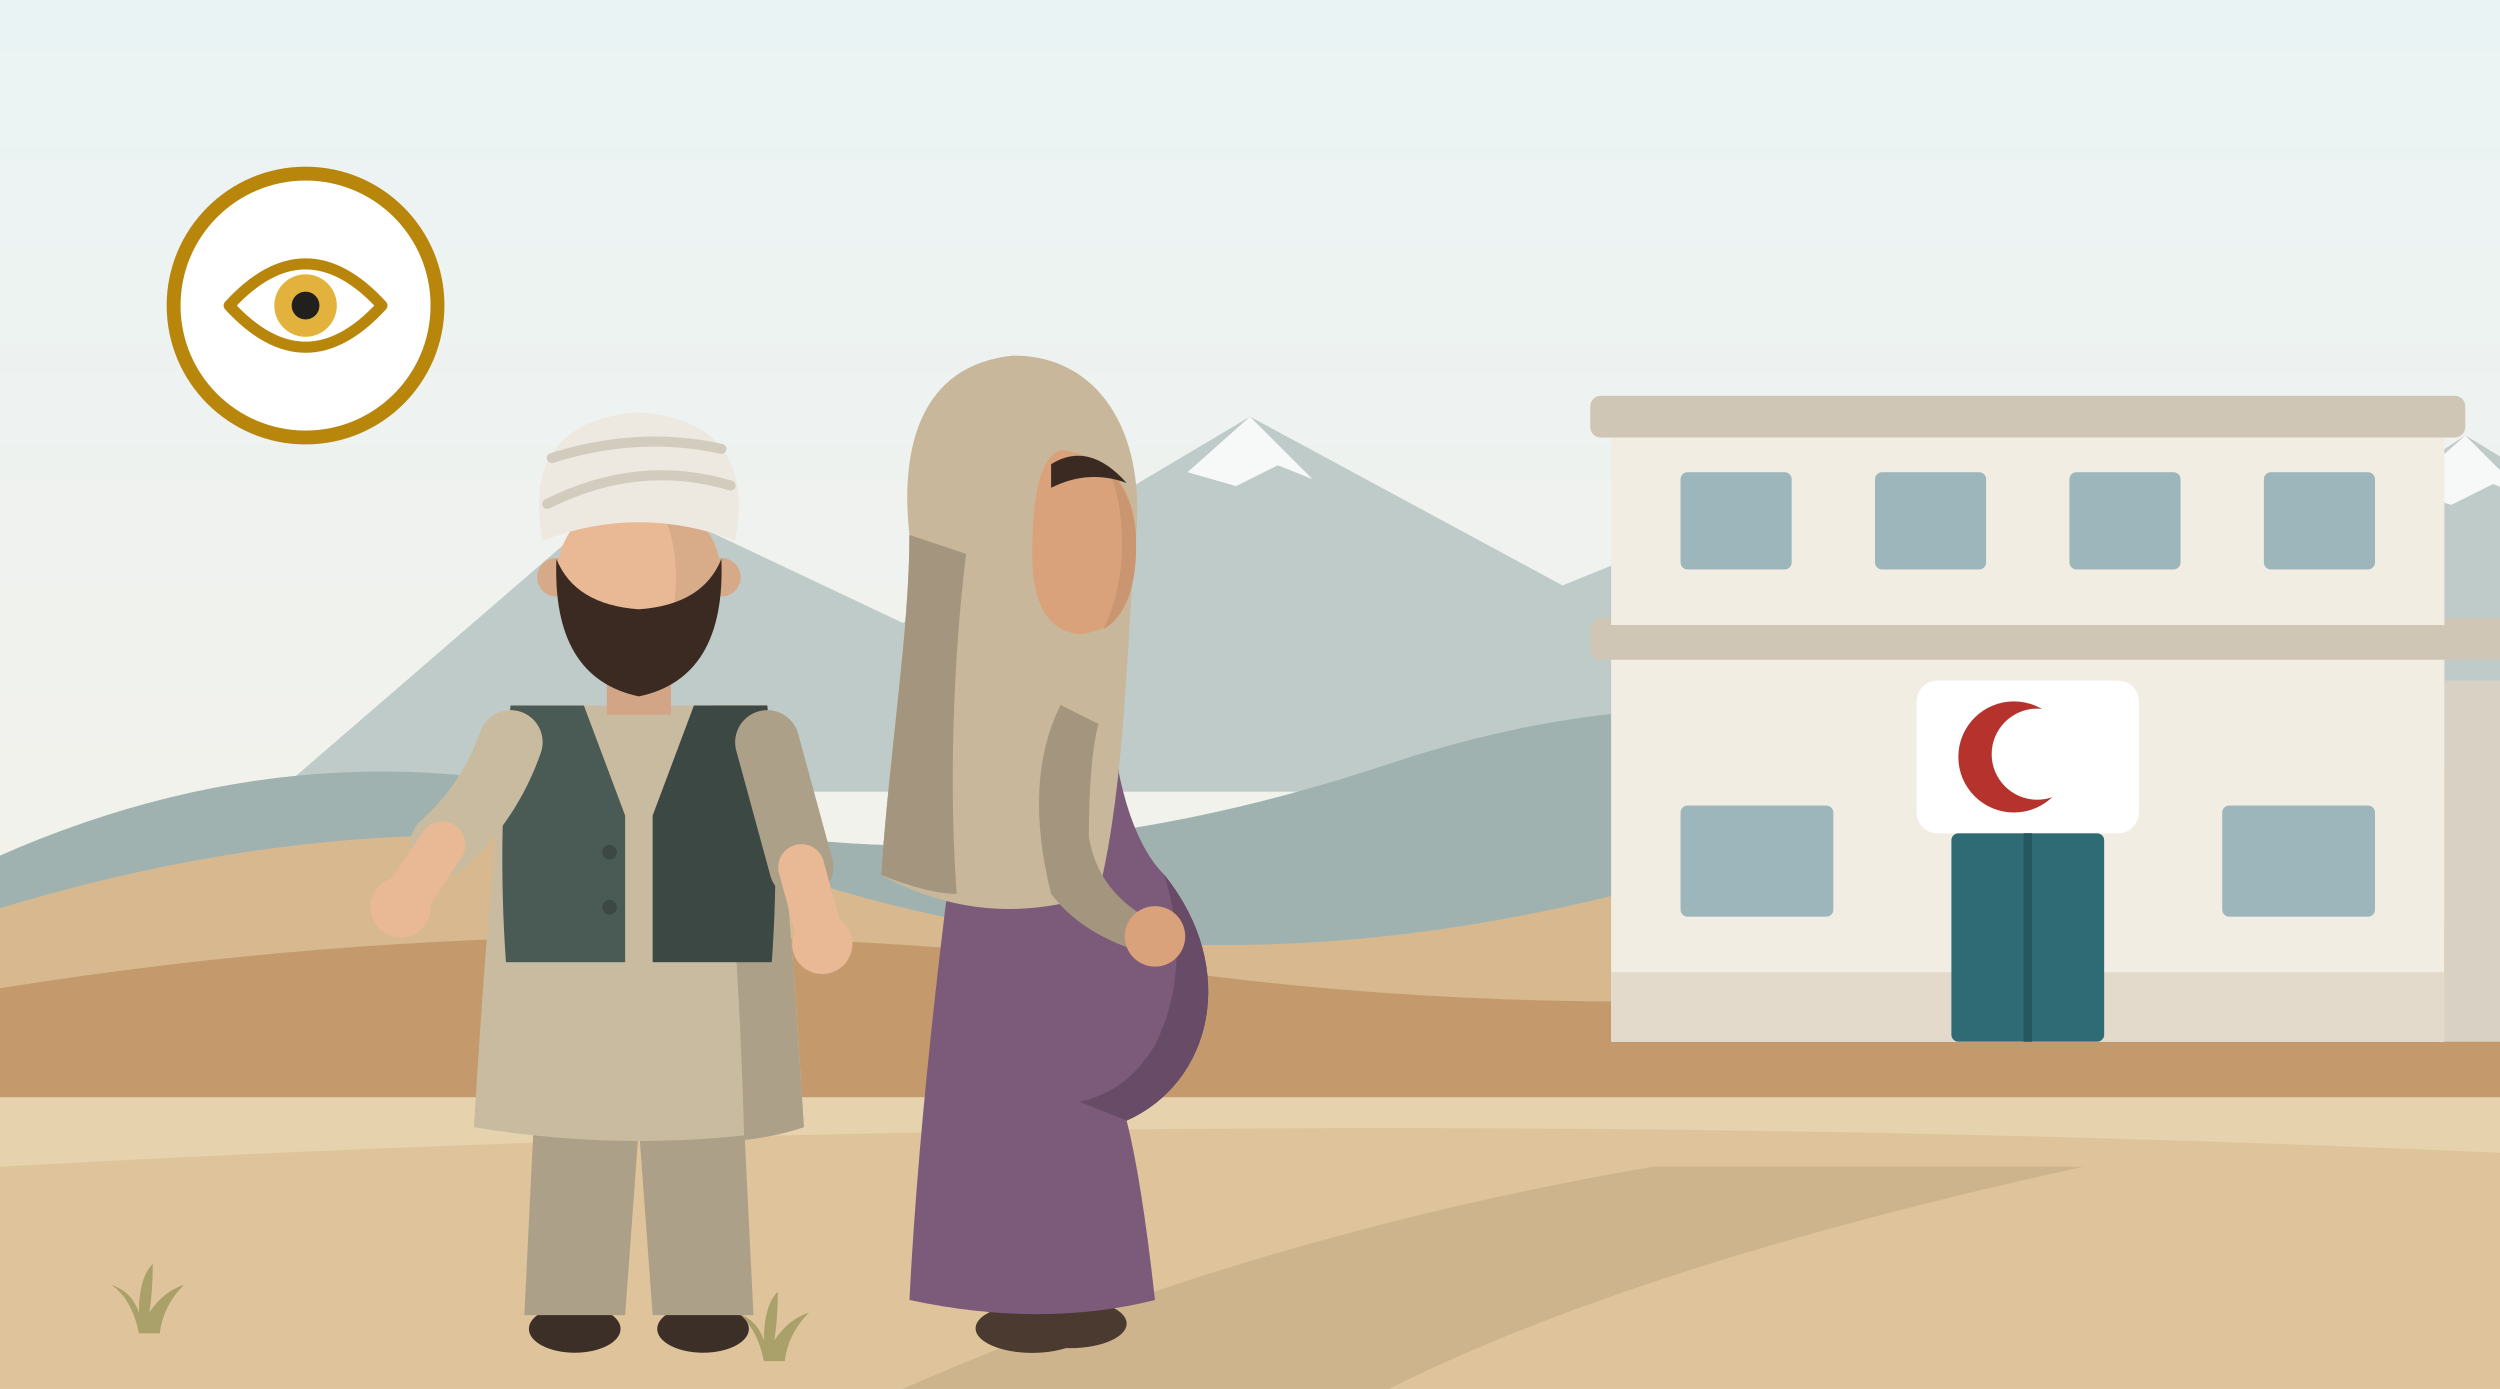
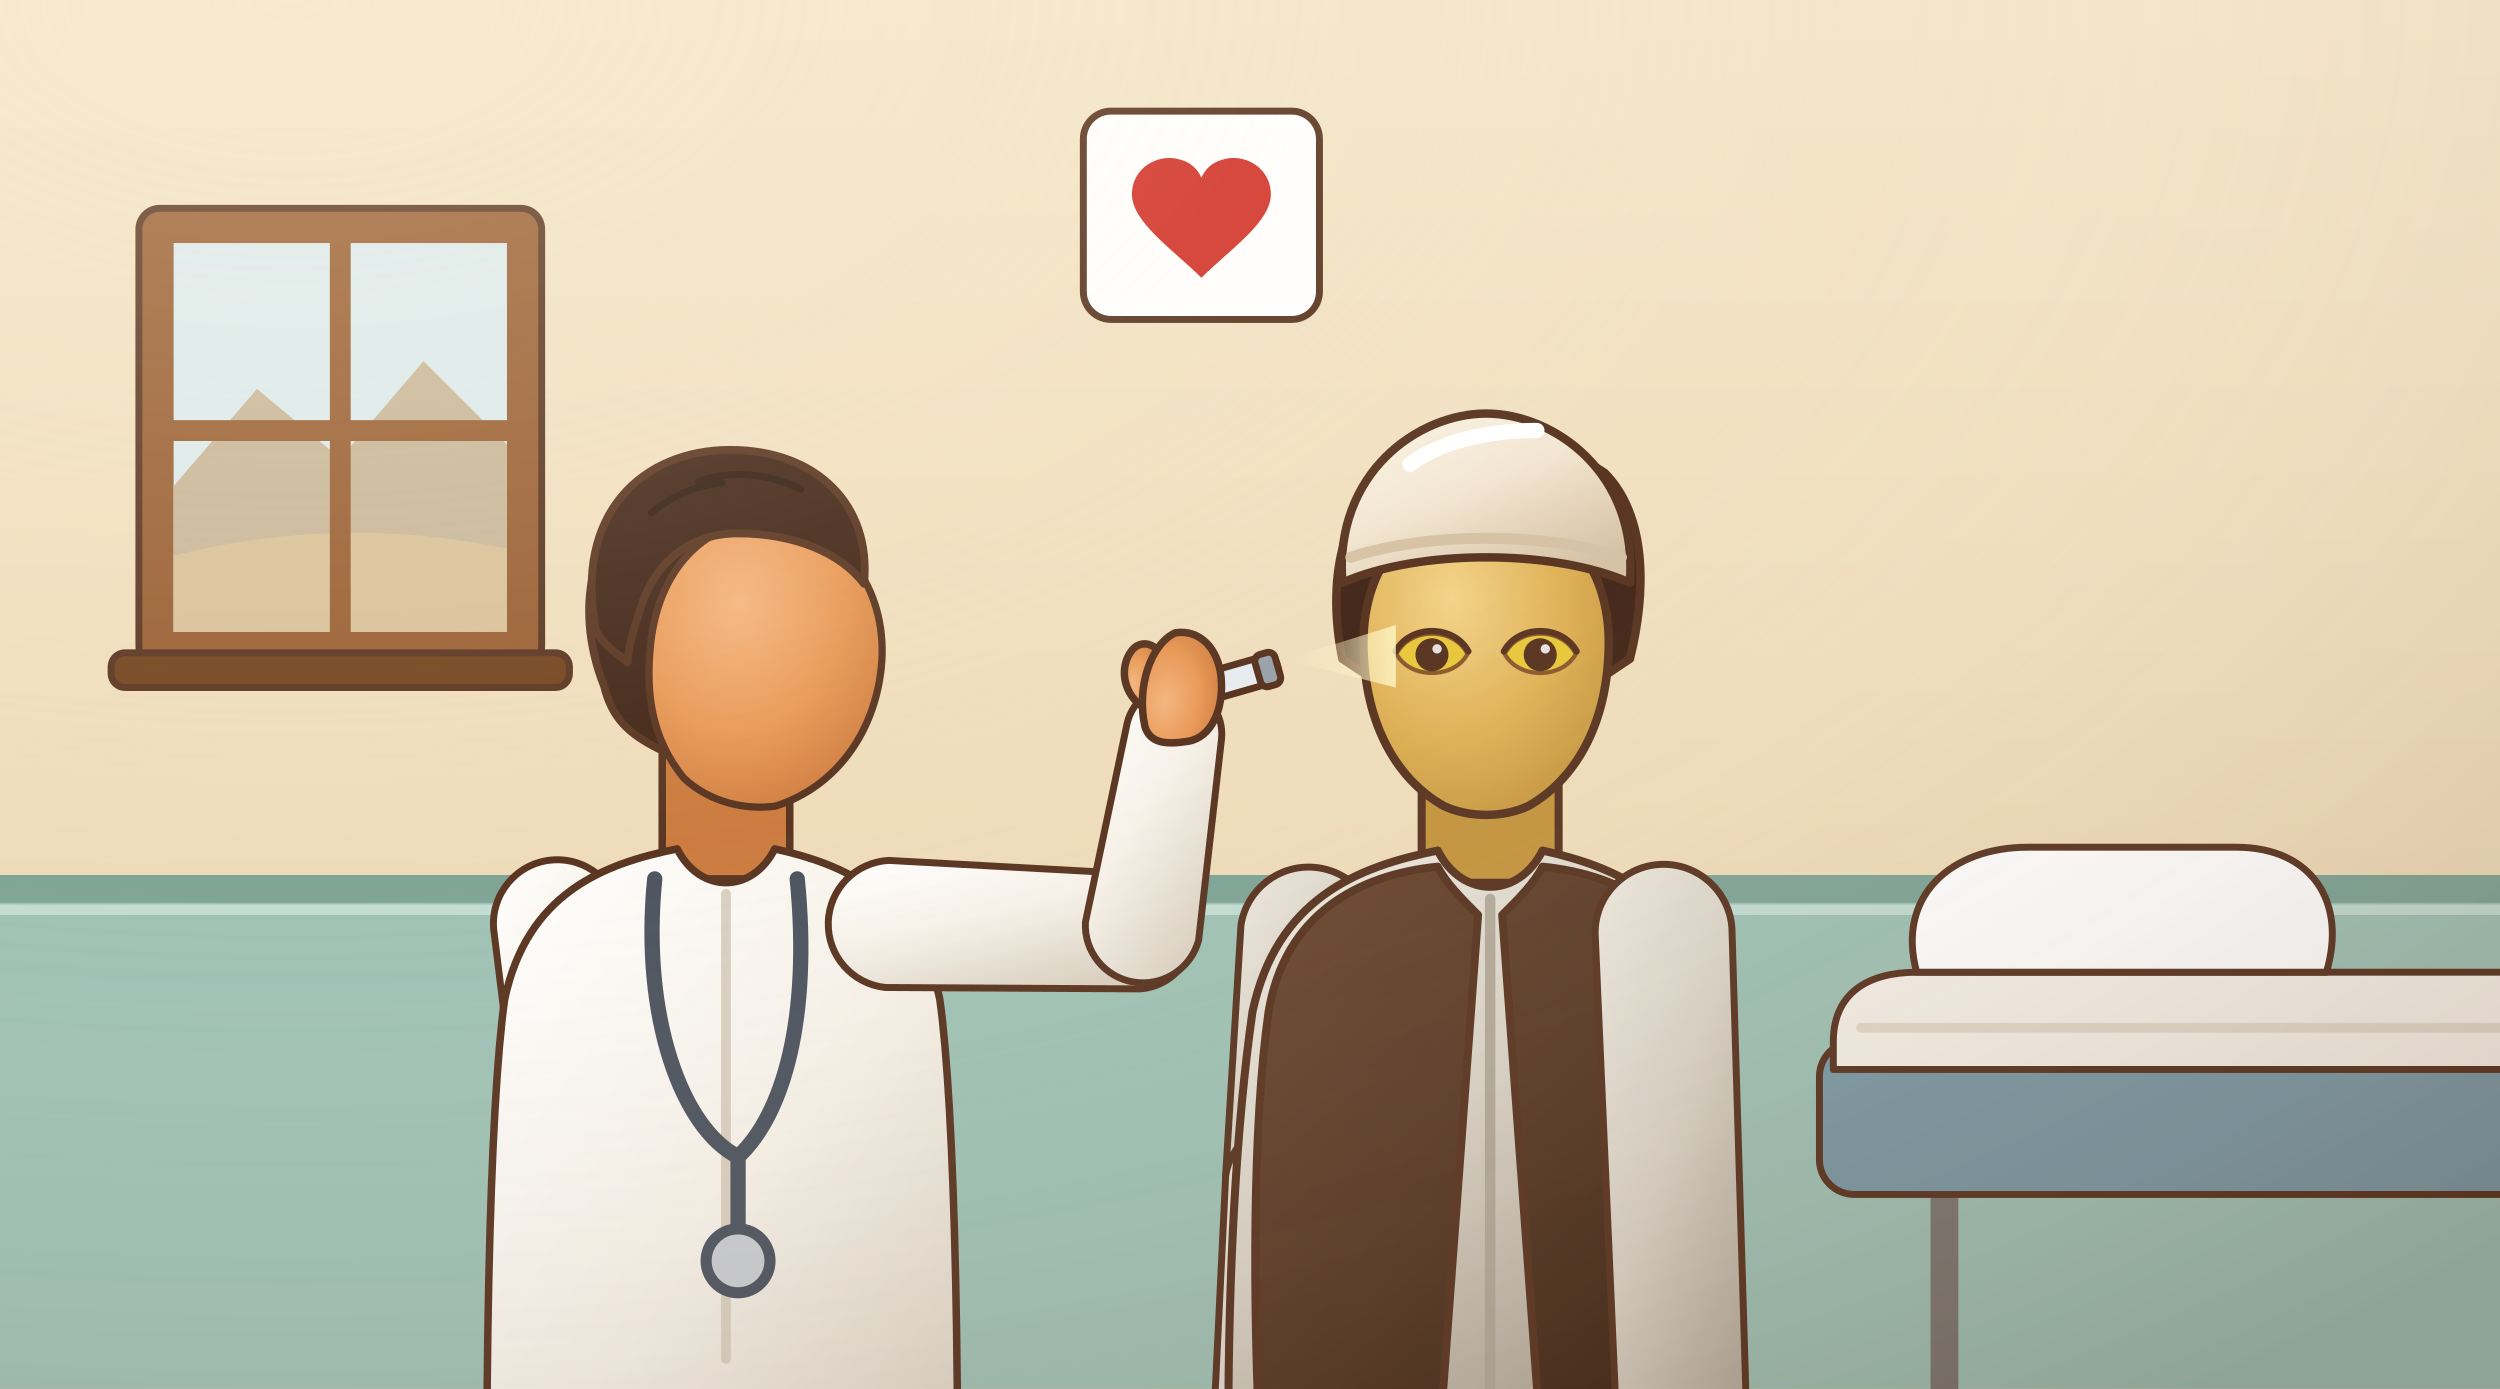
<svg xmlns="http://www.w3.org/2000/svg" viewBox="0 0 360 200">
  <defs>
-     <linearGradient id="sky" x1="0" y1="0" x2="0" y2="1">
-       <stop offset="0" stop-color="#EAF3F4" />
-       <stop offset="1" stop-color="#F7F1E6" />
+     <radialGradient id="lt" cx=".12" cy="0" r="1.25">
+       <stop offset="0" stop-color="#FFF4DC" stop-opacity=".30" />
+       <stop offset=".5" stop-color="#FFF4DC" stop-opacity="0" />
+       <stop offset="1" stop-color="#4A1E08" stop-opacity=".18" />
+     </radialGradient>
+     <radialGradient id="sk" cx=".36" cy=".3" r=".8">
+       <stop offset="0" stop-color="#F4B680" />
+       <stop offset=".55" stop-color="#E99A58" />
+       <stop offset="1" stop-color="#CC7C40" />
+     </radialGradient>
+     <linearGradient id="ws" x1="0" y1="0" x2="0.7" y2="1">
+       <stop offset="0" stop-color="#FBF3E6" />
+       <stop offset=".5" stop-color="#F3E6D2" />
+       <stop offset="1" stop-color="#D6C2A4" />
    </linearGradient>
+     <linearGradient id="km" x1="0" y1="0" x2="0.7" y2="1">
+       <stop offset="0" stop-color="#EEE9DF" />
+       <stop offset=".5" stop-color="#DAD4C8" />
+       <stop offset="1" stop-color="#B4AB9B" />
+     </linearGradient>
+     <linearGradient id="vs" x1="0" y1="0" x2="0.7" y2="1">
+       <stop offset="0" stop-color="#6E4A33" />
+       <stop offset=".5" stop-color="#5A3B28" />
+       <stop offset="1" stop-color="#3E2818" />
+     </linearGradient>
+     <linearGradient id="ct" x1="0" y1="0" x2="0.7" y2="1">
+       <stop offset="0" stop-color="#FFFFFF" />
+       <stop offset=".5" stop-color="#F6F1E8" />
+       <stop offset="1" stop-color="#D9CFC0" />
+     </linearGradient>
+     <linearGradient id="cw" x1="0" y1="0" x2="0" y2="1">
+       <stop offset="0" stop-color="#F4E6C9" />
+       <stop offset="1" stop-color="#EBD6B0" />
+     </linearGradient>
+     <linearGradient id="beam" x1="1" y1="0" x2="0" y2="0">
+       <stop offset="0" stop-color="#FFF6C8" stop-opacity=".9" />
+       <stop offset="1" stop-color="#FFF6C8" stop-opacity="0" />
+     </linearGradient>
+     <radialGradient id="skj" cx=".36" cy=".3" r=".8">
+       <stop offset="0" stop-color="#F3D48A" />
+       <stop offset=".55" stop-color="#E0B258" />
+       <stop offset="1" stop-color="#C4953F" />
+     </radialGradient>
  </defs>
-   <rect width="360" height="200" fill="url(#sky)" />
-   <path d="M-10 114L40 114L90 70.8L130 89.7L180 60L225 84.3L265 68.1L310 92.4L355 62.7L395 87L430 76.2L380 114Z" fill="#BFCBC9" />
-   <path d="M90 70.8L99 79.8L94 77.8L88 80.8L81 78.8Z" fill="#F7F9F8" />
-   <path d="M180 60L189 69L184 67L178 70L171 68Z" fill="#F7F9F8" />
-   <path d="M265 68.1L274 77.1L269 75.1L263 78.1L256 76.1Z" fill="#F7F9F8" />
-   <path d="M355 62.7L364 71.7L359 69.7L353 72.7L346 70.7Z" fill="#F7F9F8" />
-   <path d="M-10 128Q40 102 90 116T200 110T310 120T370 108V188H-10Z" fill="#9FB2B0" />
-   <path d="M-10 134Q60 110 120 128T250 124T370 114V188H-10Z" fill="#D8B98F" />
-   <path d="M-10 144Q80 128 170 140T370 130V188H-10Z" fill="#C49A6C" />
-   <rect x="0" y="158" width="360" height="42" fill="#E7D2AE" />
-   <path d="M0 168Q180 158 360 166V200H0Z" fill="#DFC49B" />
-   <rect x="352" y="98" width="16" height="52" fill="#D9D2C4" />
-   <rect x="232" y="94" width="120" height="56" fill="#F2EDE3" />
-   <rect x="229" y="89" width="142" height="6" rx="1.5" fill="#CFC6B5" />
-   <rect x="232" y="140" width="120" height="10" fill="#E3DACB" />
-   <rect x="232" y="62" width="120" height="28" fill="#F2EDE3" />
-   <rect x="229" y="57" width="126" height="6" rx="1.5" fill="#CFC6B5" />
-   <rect x="242" y="68" width="16" height="14" rx="1" fill="#9DB6BC" />
-   <rect x="270" y="68" width="16" height="14" rx="1" fill="#9DB6BC" />
-   <rect x="298" y="68" width="16" height="14" rx="1" fill="#9DB6BC" />
-   <rect x="326" y="68" width="16" height="14" rx="1" fill="#9DB6BC" />
-   <rect x="276" y="98" width="32" height="22" rx="3" fill="#FFFFFF" />
-   <circle cx="290" cy="109" r="8" fill="#B6322D" />
-   <circle cx="293.36" cy="108.6" r="6.56" fill="#FFFFFF" />
-   <rect x="281" y="120" width="22" height="30" rx="1" fill="#2F6B74" />
-   <rect x="291.4" y="120" width="1.2" height="30" fill="#245760" />
-   <rect x="242" y="116" width="22" height="16" rx="1" fill="#9DB6BC" />
-   <rect x="320" y="116" width="22" height="16" rx="1" fill="#9DB6BC" />
-   <path d="M238 168Q180 178 130 200H200Q236 182 300 168Z" fill="#CDB48D" />
-   <path d="M20 192q-1-5-4-7q3 1 4 4q0-5 2-7q0 4-.5 7q2-3 5-4q-3 3-3.5 7Z" fill="#A9A06A" />
-   <path d="M110 196q-1-5-4-7q3 1 4 4q0-5 2-7q0 4-.5 7q2-3 5-4q-3 3-3.5 7Z" fill="#A9A06A" />
-   <g transform="translate(150 194) scale(1.36)">
-     <ellipse cx="-1" cy="-2" rx="6" ry="2.6" fill="#4A3A30" />
-     <ellipse cx="3" cy="-2.5" rx="6" ry="2.6" fill="#4A3A30" />
-     <path d="M-7 -70C-10 -50-13 -25-14 -5Q0 -2 12 -5C11 -14 10 -20 9 -24C18 -28 21 -40 13 -50Q8 -55 7 -70Z" fill="#7C5A7A" />
-     <path d="M9 -24C18 -28 21 -40 13 -50Q16 -40 12 -32Q9 -27 4 -26Z" fill="#684B66" />
-     <path d="M-3 -105C-13 -104-15 -95-14 -86C-14 -76-16 -64-17 -50Q-6 -44 6 -48C9 -60 9 -76 10 -86C11 -97 6 -105-3 -105Z" fill="#C8B79A" />
-     <path d="M-14 -86C-14 -76-16 -64-17 -50Q-12 -48-9 -48C-10 -62-9 -76-8 -84Z" fill="#A4967E" />
-     <path d="M2 -95Q10 -94 10 -85Q10 -76 4 -75.5Q-1 -76-1 -84Q-1 -94 2 -95Z" fill="#D9A27A" />
-     <path d="M7 -93Q10 -90 10 -85Q10 -78 6.5 -76Q8.5 -80 8.5 -85Q8.5 -90 7 -93Z" fill="#C99671" />
-     <path d="M1 -93.5Q5 -96 9 -91.5Q5 -93 1 -91Z" fill="#3B2A22" />
-     <path d="M2 -68Q-2 -60 1 -48Q4 -44 10 -42L12 -45Q6 -48 5 -54Q5 -62 6 -66Z" fill="#A4967E" />
-     <circle cx="12" cy="-43.5" r="3.2" fill="#D9A27A" />
+   <g stroke-linejoin="round" stroke-linecap="round">
+     <rect width="360" height="200" fill="url(#cw)" />
+     <rect y="128" width="360" height="72" fill="#9FC2B5" />
+     <rect y="126" width="360" height="4" fill="#7FA597" />
+     <path d="M0 131H360" stroke="#C3DDD3" stroke-width="1.5" />
+     <rect x="20" y="30" width="58" height="66" rx="3" fill="#9A6034" stroke="#5A3622" />
+     <rect x="25" y="35" width="48" height="56" fill="#DCEBEE" />
+     <path d="M25 70L37 56L49 66L61 52L73 64V91H25Z" fill="#C9B79A" />
+     <path d="M25 80Q49 74 73 79V91H25Z" fill="#D9C29A" />
+     <path d="M49 35V91M25 62H73" stroke="#9A6034" stroke-width="3" />
+     <rect x="16" y="94" width="66" height="5" rx="2" fill="#74441F" stroke="#5A3622" />
+     <rect x="156" y="16" width="34" height="30" rx="4" fill="#FFFFFF" stroke="#5A3622" />
+     <path d="M173.0 40.0C169.0 36.0 163.0 32.0 163.0 28.0C163.0 24.0 167.0 22.0 170.0 23.0C171.5 23.4 172.5 24.4 173.0 25.6C173.5 24.4 174.5 23.4 176.0 23.0C179.0 22.0 183.0 24.0 183.0 28.0C183.0 32.0 177.0 36.0 173.0 40.0Z" fill="#D2342B" />
+     <path d="M280 170V200" stroke="#7C7873" stroke-width="4" />
+     <rect x="262" y="150" width="110" height="22" rx="5" fill="#7C9AA6" stroke="#5A3622" />
+     <path d="M264 150C264 143 269 140 276 140H372V154H264Z" fill="#F6F1E8" stroke="#5A3622" />
+     <path d="M268 148H372" stroke="#E2D9CA" stroke-width="1.4" />
+     <path d="M276 140C273 129 281 122 292 122H322C333 122 338 130 335 140Z" fill="#FFFFFF" stroke="#5A3622" />
+     <path d="M178.7 133.2L176.5 169.1A8.9 8.9 0 0 0 194.2 170.7L198.3 134.9A9.86 9.86 0 0 0 178.7 133.2Z" fill="url(#km)" stroke="#5A3622" />
+     <path d="M176.5 169.3L172.2 257.7A7.4 7.4 0 0 0 187.0 258.7L194.2 170.5A8.9 8.9 0 0 0 176.5 169.3Z" fill="url(#km)" stroke="#5A3622" />
+     <g transform="translate(179.2 264.0) rotate(93.7) scale(1.16)">
+       <path d="M-3-3C-2.2-7.4 2.2-9 5-7.2C6.4-6.2 6.2-4.2 4.4-3.2Z" fill="url(#sk)" stroke="#5A3622" />
+       <path d="M-5-4C0-6 6-5 8-2C9 1 7 4 3 5C-1 6-5 5-6 2C-7-1-7-3-5-4Z" fill="url(#sk)" stroke="#5A3622" />
+     </g>
+     <g transform="translate(214 90) scale(1.16 1.16)">
+       <path d="M-8 14H9V32H-8Z" fill="#C4953F" stroke="#5A3622" />
+       <path d="M-6 28C-16 30-26 34-29 48C-31 62-32 80-32 100H32C32 80 31 62 29 48C26 34 16 30 7 28C4 34-3 34-6 28Z" fill="url(#km)" stroke="#5A3622" />
+       <path d="M-6 30C-16 31-25 36-27 48C-29 62-29 84-28 104H-6L-1 36C-3 34-5 32-6 30ZM7 30C17 31 26 36 28 48C30 62 30 84 29 104H7L2 36C4 34 6 32 7 30Z" fill="url(#vs)" stroke="#5A3622" />
+       <path d="M0.5 34V96" stroke="#B4AB9B" stroke-width="1.3" />
+       <path d="M-64 136C-68 122-58 108-42 104C-20 99 20 99 44 104C60 108 70 120 66 134C64 140 58 142 50 142H-52C-60 142-64 140-64 136Z" fill="url(#km)" stroke="#5A3622" />
+       <path d="M-2 104C-6 116-6 128-2 141M-50 112C-56 120-58 130-56 140M48 112C54 120 56 130 54 140" fill="none" stroke="#B4AB9B" stroke-width="1.6" stroke-linecap="round" />
+     </g>
+     <path d="M229.7 134.4L233.2 214.3A9.28 9.28 0 0 0 251.8 213.7L249.4 133.7A9.86 9.86 0 0 0 229.7 134.4Z" fill="url(#km)" stroke="#5A3622" />
+     <g transform="translate(214 90) scale(1.218)">
+       <path d="M-17 4C-19-6-17-16-8-20C0-23 8-22 14-18C19-13 19-4 17 4L14 6C12 0 11-6 9-9H-9C-11-6-12 0-14 6Z" fill="#44281A" stroke="#5A3622" />
+       <g transform="translate(0 3)">
+         <path d="M0-17C9-17 14.5-10 14.5-1C14.5 8 11 15 5 18.4C2 19.8-2 19.8-5 18.4C-11 15-14.5 8-14.5-1C-14.5-10-9-17 0-17Z" fill="url(#skj)" stroke="#5A3622" />
+       </g>
+       <path d="M-17-5C-18-18-8-25 0-25C8-25 18-18 17-5C8-9-8-9-17-5Z" fill="url(#ws)" stroke="#5A3622" />
+       <path d="M-16-8C-7-11 7-11 16-8" fill="none" stroke="#D6C2A4" stroke-width="1.3" />
+       <path d="M-9-19C-5-22 1-23 6-23" fill="none" stroke="#FFFFFF" stroke-width="1.8" stroke-linecap="round" />
+     </g>
+     <g transform="translate(214 91) scale(1.218)">
+       <path d="M-10.6 2.6C-9.0 -.6 -3.8 -.6 -2.2 2.6C-3.8 5.6 -9.0 5.6 -10.6 2.6Z" fill="#E8C83C" stroke="#8C5A2E" stroke-width=".5" />
+       <circle cx="-6.4" cy="2.7" r="1.95" fill="#5A3622" />
+       <circle cx="-5.8" cy="2" r=".55" fill="#FFFFFF" opacity=".85" />
+       <path d="M-10.7 2.3C-9.0 -.9 -3.8 -.9 -2.1 2.3" fill="none" stroke="#5A3622" stroke-width=".75" stroke-linecap="round" />
+       <path d="M2.2 2.6C3.8 -.6 9.0 -.6 10.6 2.6C9.0 5.6 3.8 5.6 2.2 2.6Z" fill="#E8C83C" stroke="#8C5A2E" stroke-width=".5" />
+       <circle cx="6.4" cy="2.7" r="1.95" fill="#5A3622" />
+       <circle cx="7.0" cy="2" r=".55" fill="#FFFFFF" opacity=".85" />
+       <path d="M2.1 2.3C3.8 -.9 9.0 -.9 10.7 2.3" fill="none" stroke="#5A3622" stroke-width=".75" stroke-linecap="round" />
+     </g>
+     <path d="M71.1 133.9L75.6 170.4A8.3 8.3 0 0 0 92.0 168.8L89.4 132.1A9.18 9.18 0 0 0 71.1 133.9Z" fill="url(#ct)" stroke="#5A3622" />
+     <path d="M75.6 170.6L81.4 204.2A6.9 6.9 0 0 0 95.0 202.4L92.0 168.5A8.3 8.3 0 0 0 75.6 170.6Z" fill="url(#ct)" stroke="#5A3622" />
+     <g transform="translate(88.88 208.6) rotate(82.6) scale(1.08)">
+       <path d="M-3-3C-2.2-7.4 2.2-9 5-7.2C6.4-6.2 6.2-4.2 4.4-3.2Z" fill="url(#sk)" stroke="#5A3622" />
+       <path d="M-5-4C0-6 6-5 8-2C9 1 7 4 3 5C-1 6-5 5-6 2C-7-1-7-3-5-4Z" fill="url(#sk)" stroke="#5A3622" />
+     </g>
+     <g transform="translate(104 92) scale(1.08 1.08)">
+       <path d="M-26 146L-27 194H-7L-3 150ZM3 150L7 194H27L26 146Z" fill="url(#ct)" stroke="#5A3622" />
+       <path d="M-8 14H9V32H-8Z" fill="#CC7C40" stroke="#5A3622" />
+       <path d="M-6 28C-16 30-26 34-29 48C-31 62-32 100-31 150H31C32 100 31 62 29 48C26 34 16 30 7 28C4 34-3 34-6 28Z" fill="url(#ct)" stroke="#5A3622" />
+       <path d="M0.5 34V96" stroke="#D9CFC0" stroke-width="1.3" />
+       <path d="M-14 112C-15 126-16 138-17 150M12 112C13 126 14 138 15 150" fill="none" stroke="#D9CFC0" stroke-width="1.5" stroke-linecap="round" />
+       <ellipse cx="-17" cy="197" rx="9" ry="4.2" fill="#4A3326" stroke="#5A3622" />
+       <ellipse cx="17" cy="197" rx="9" ry="4.2" fill="#4A3326" stroke="#5A3622" />
+     </g>
+     <g transform="translate(104 92) scale(1.134 1.134)">
+       <path d="M-15 6C-19-4-17-16-6-20C6-23 16-16 17-6C17 2 15 8 12 12L-8 14C-12 12-14 10-15 6Z" fill="#44281A" stroke="#5A3622" />
+       <g transform="translate(5 3) rotate(6) scale(.92)">
+         <path d="M0-19.5C10-19.5 16.5-11 16.5-1C16.5 8 12 16 4 19.5C0 20.5-5 20-9 17C-14 12-15.5 6-15.5-1C-15.5-12-9-19.5 0-19.5Z" fill="url(#sk)" stroke="#5A3622" />
+       </g>
+       <path d="M-16-1C-19-16-10-24 1-24C12-24 19-17 18-7C15-11 9-13.4 2-13.4C-4-13.4-8-10-10-5C-11-2-12 1-12 3C-13 2-15 1-16-1Z" fill="#44281A" stroke="#5A3622" />
+       <path d="M-3-20C1-21.5 6-21 10-19M-9-16C-6-18.5-3-19.5 0-19.8" fill="none" stroke="#2C1A10" stroke-width=".9" stroke-linecap="round" opacity=".6" />
+     </g>
+     <path d="M94.28 126.56C92.28 146.56 98.28 162.56 106.28 166.56M114.8 126.56C116.8 146.56 112.8 160.56 106.28 166.56" fill="none" stroke="#4E5560" stroke-width="2.2" stroke-linecap="round" />
+     <path d="M106.28 166.56V176.56" stroke="#4E5560" stroke-width="2.2" />
+     <circle cx="106.28" cy="181.56" r="4.6" fill="#C9CDD2" stroke="#4E5560" stroke-width="1.6" />
+     <g transform="translate(184 96) rotate(164) scale(1.0)">
+       <rect x="0" y="-2" width="18" height="4" rx="1.6" fill="#E9ECEF" stroke="#5A3622" />
+       <rect x="0" y="-2.4" width="3" height="4.8" rx="1" fill="#9AA3AB" stroke="#5A3622" />
+       <path d="M10-2.6H15" stroke="#9AA3AB" stroke-width="1.2" stroke-linecap="round" />
+     </g>
+     <path d="M127.5 142.2L164.2 142.4A8.3 8.3 0 0 0 164.7 125.9L128.0 123.9A9.18 9.18 0 0 0 127.5 142.2Z" fill="url(#ct)" stroke="#5A3622" />
+     <path d="M172.6 135.4L175.9 106.4A6.9 6.9 0 0 0 162.3 104.2L156.3 132.8A8.3 8.3 0 0 0 172.6 135.4Z" fill="url(#ct)" stroke="#5A3622" />
+     <g transform="translate(170 100) rotate(-80.8) scale(1.08)">
+       <path d="M-3-3C-2.2-7.4 2.2-9 5-7.2C6.4-6.2 6.2-4.2 4.4-3.2Z" fill="url(#sk)" stroke="#5A3622" />
+       <path d="M-5-4C0-6 6-5 8-2C9 1 7 4 3 5C-1 6-5 5-6 2C-7-1-7-3-5-4Z" fill="url(#sk)" stroke="#5A3622" />
+     </g>
+     <path d="M185 95L201 90V99Z" fill="url(#beam)" opacity=".9" />
  </g>
-   <g transform="translate(92 194) scale(1.32)">
-     <ellipse cx="-7" cy="-2" rx="5" ry="2.6" fill="#3B2F28" />
-     <ellipse cx="7" cy="-2" rx="5" ry="2.6" fill="#3B2F28" />
-     <path d="M-11 -34L-12.5 -3.5H-1.5L0 -24L1.5 -3.5H12.5L11 -34Z" fill="#ACA089" />
-     <path d="M-14 -70C-16 -55-17 -40-18 -24Q0 -21 18 -24C17 -40 16 -55 14 -70Z" fill="#C9BBA0" />
-     <path d="M8 -70C10 -55 11 -40 11.5 -22.6Q15 -23 18 -24C17 -40 16 -55 14 -70Z" fill="#ACA089" />
-     <path d="M-14 -70Q-15.5 -56-14.5 -42H-1.5V-58L-6 -70Z" fill="#4A5A55" />
-     <path d="M14 -70Q15.5 -56 14.5 -42H1.5V-58L6 -70Z" fill="#3B4844" />
-     <circle cx="-3.2" cy="-54" r="0.8" fill="#3B4844" />
-     <circle cx="-3.2" cy="-48" r="0.8" fill="#3B4844" />
-     <rect x="-3.5" y="-76" width="7" height="7" fill="#D1A585" />
-     <circle cx="-9" cy="-84" r="2.1" fill="#D6A988" />
-     <circle cx="9" cy="-84" r="2.1" fill="#D6A988" />
-     <circle cx="0" cy="-84" r="9" fill="#E9B894" />
-     <path d="M0 -93A9 9 0 0 1 0 -75A4.05 9 0 0 0 0 -93Z" fill="#D8AB89" />
-     <path d="M-9 -86Q-9.5 -73 0 -71Q9.5 -73 9 -86Q7 -81 0 -80.5Q-7 -81-9 -86Z" fill="#3B2A22" />
-     <path d="M-10.5 -88Q-13 -101 0 -102Q13 -101 10.5 -88Q0 -92-10.5 -88Z" fill="#EDE9E0" />
-     <path d="M-10 -92Q0 -97 10 -94M-9.5 -97Q0 -100 9 -98" fill="none" stroke="#D2CCBF" stroke-width="1.1" stroke-linecap="round" stroke-linejoin="round" />
-     <path d="M-14 -66Q-16.28 -59.46 -21.44 -54.84" fill="none" stroke="#C9BBA0" stroke-width="7" stroke-linecap="round" />
-     <path d="M-21.44 -54.84L-26 -48" fill="none" stroke="#E9B894" stroke-width="5.04" stroke-linecap="round" />
-     <circle cx="-26" cy="-48" r="3.29" fill="#E9B894" />
-     <path d="M14 -66Q15.86 -59.18 17.72 -52.36" fill="none" stroke="#ACA089" stroke-width="7" stroke-linecap="round" />
-     <path d="M17.72 -52.36L20 -44" fill="none" stroke="#E9B894" stroke-width="5.04" stroke-linecap="round" />
-     <circle cx="20" cy="-44" r="3.29" fill="#E9B894" />
-   </g>
-   <circle cx="44" cy="44" r="20" fill="#B8860B" />
-   <circle cx="44" cy="44" r="18" fill="#FFFFFF" />
-   <g transform="translate(44 44)">
-     <ellipse cx="0" cy="0" rx="11" ry="6.5" fill="#FFFFFF" />
-     <circle cx="0" cy="0" r="4.5" fill="#E3B23C" />
-     <circle cx="0" cy="0" r="2" fill="#22201D" />
-     <path d="M-11 0Q0 -12 11 0Q0 12-11 0" fill="none" stroke="#B8860B" stroke-width="1.6" stroke-linecap="round" stroke-linejoin="round" />
-   </g>
+   <rect width="360" height="200" fill="url(#lt)" />
</svg>
